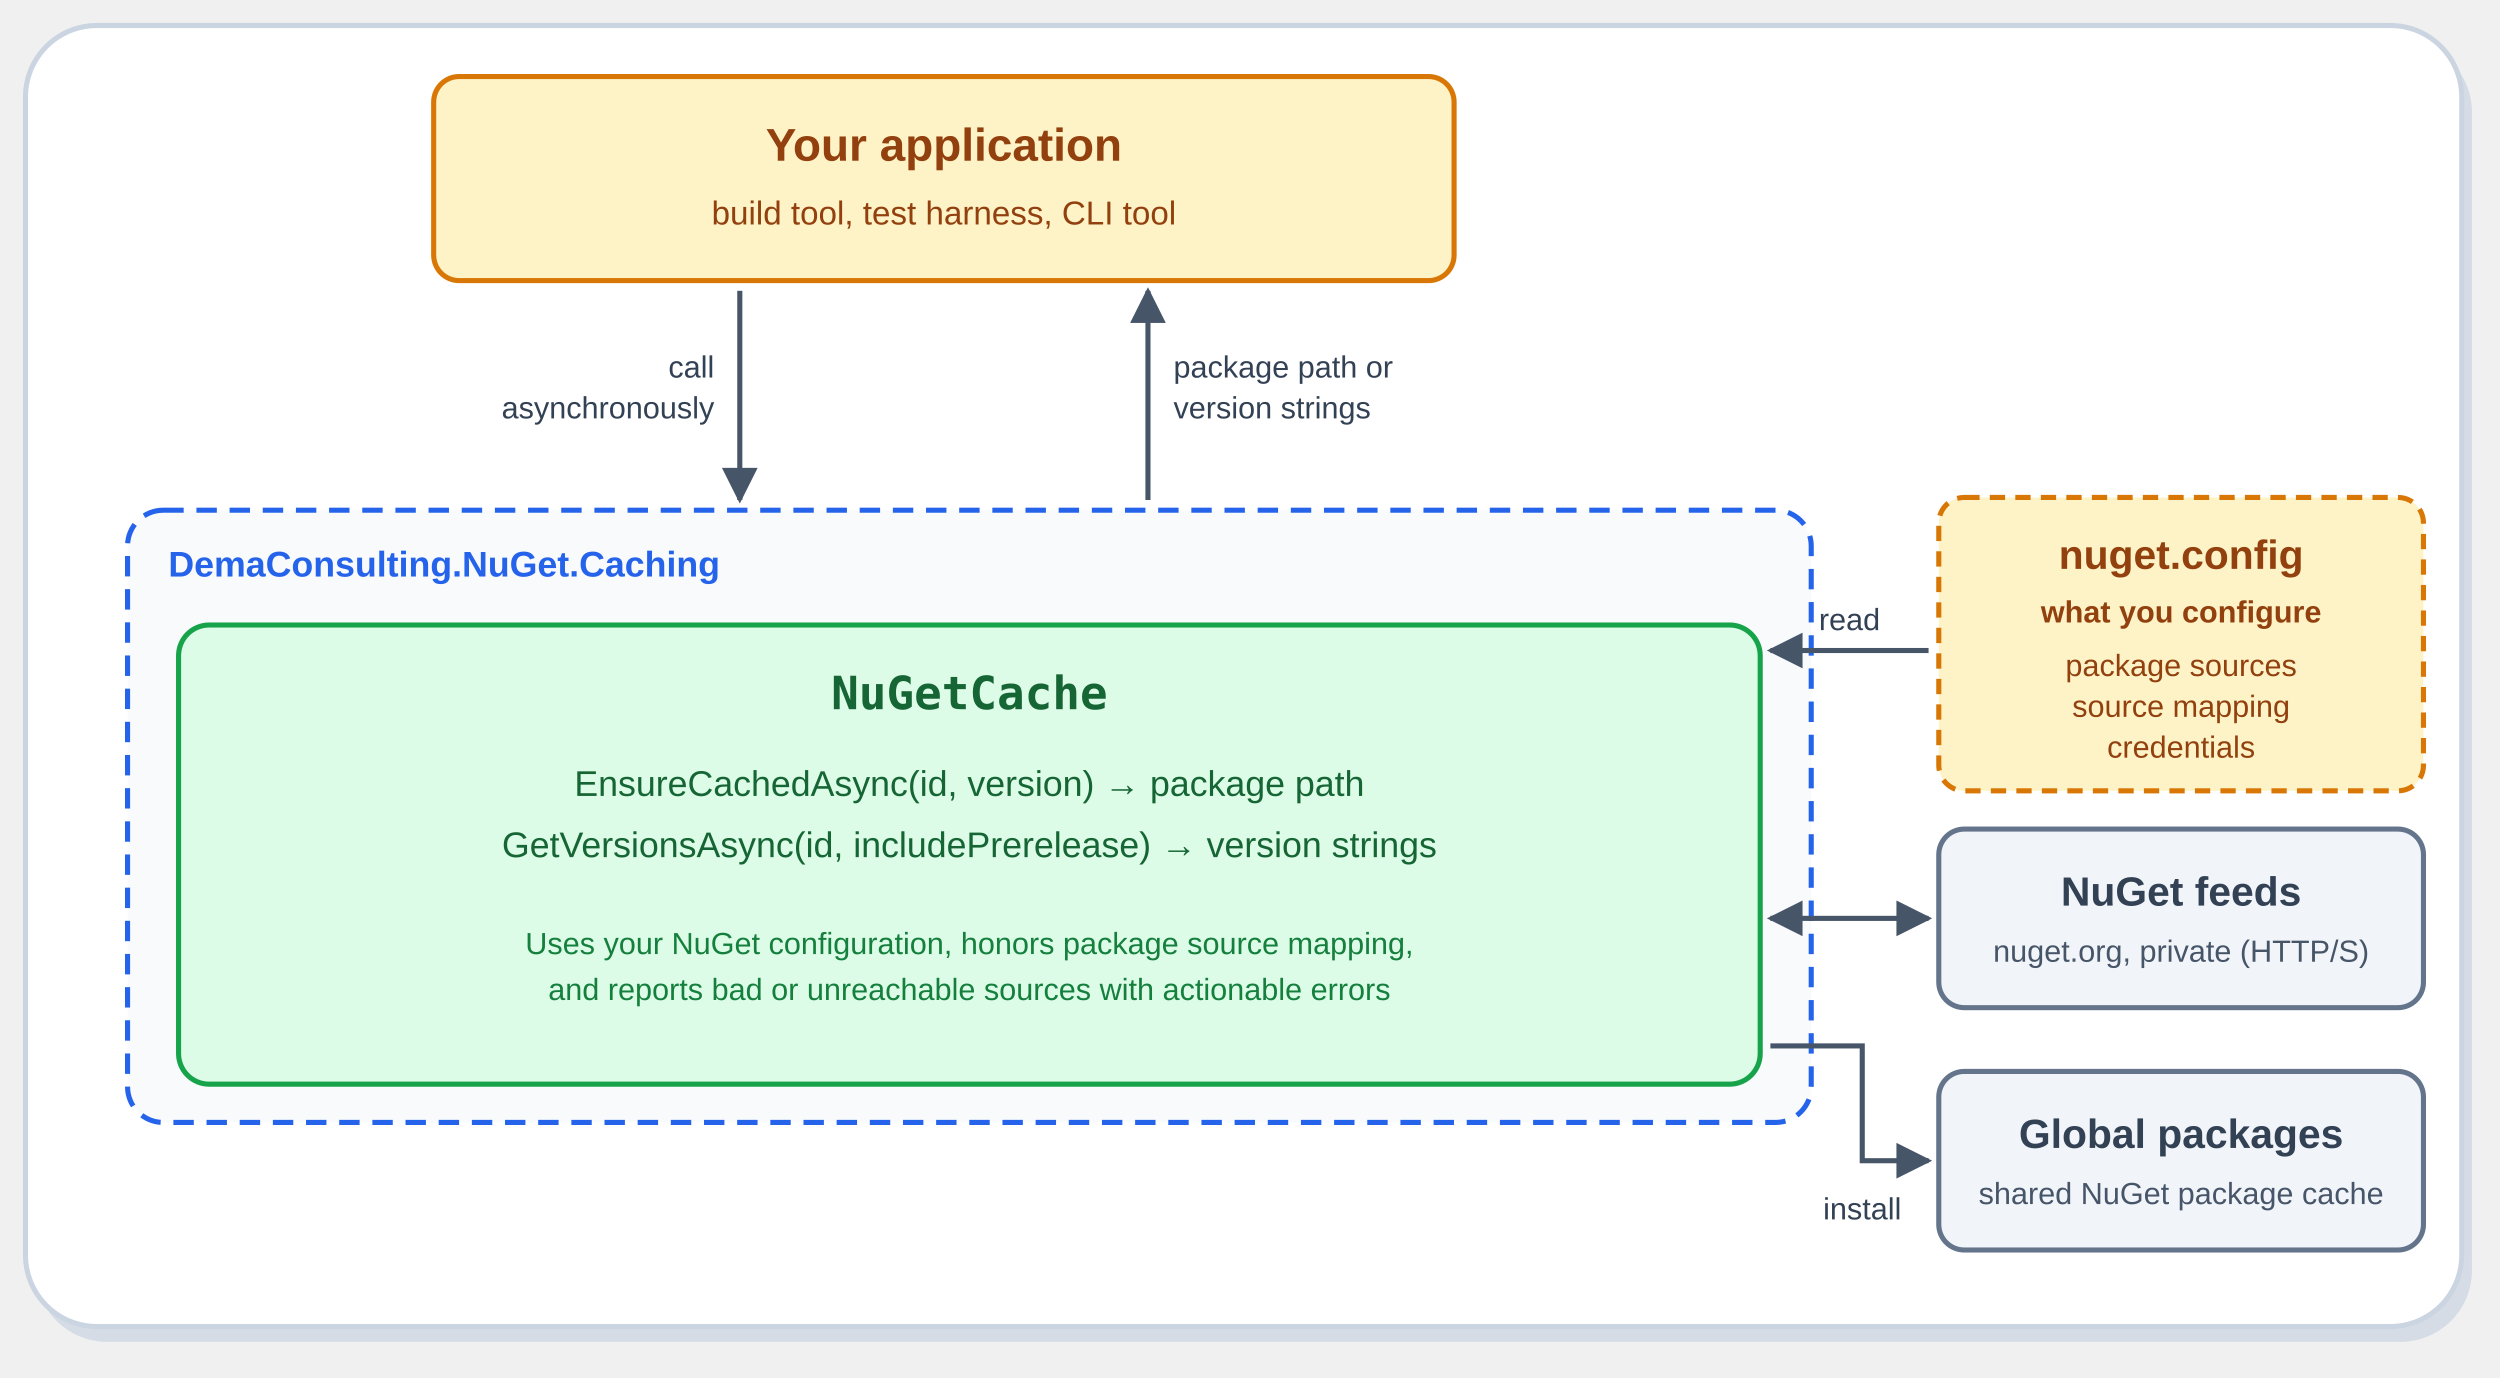
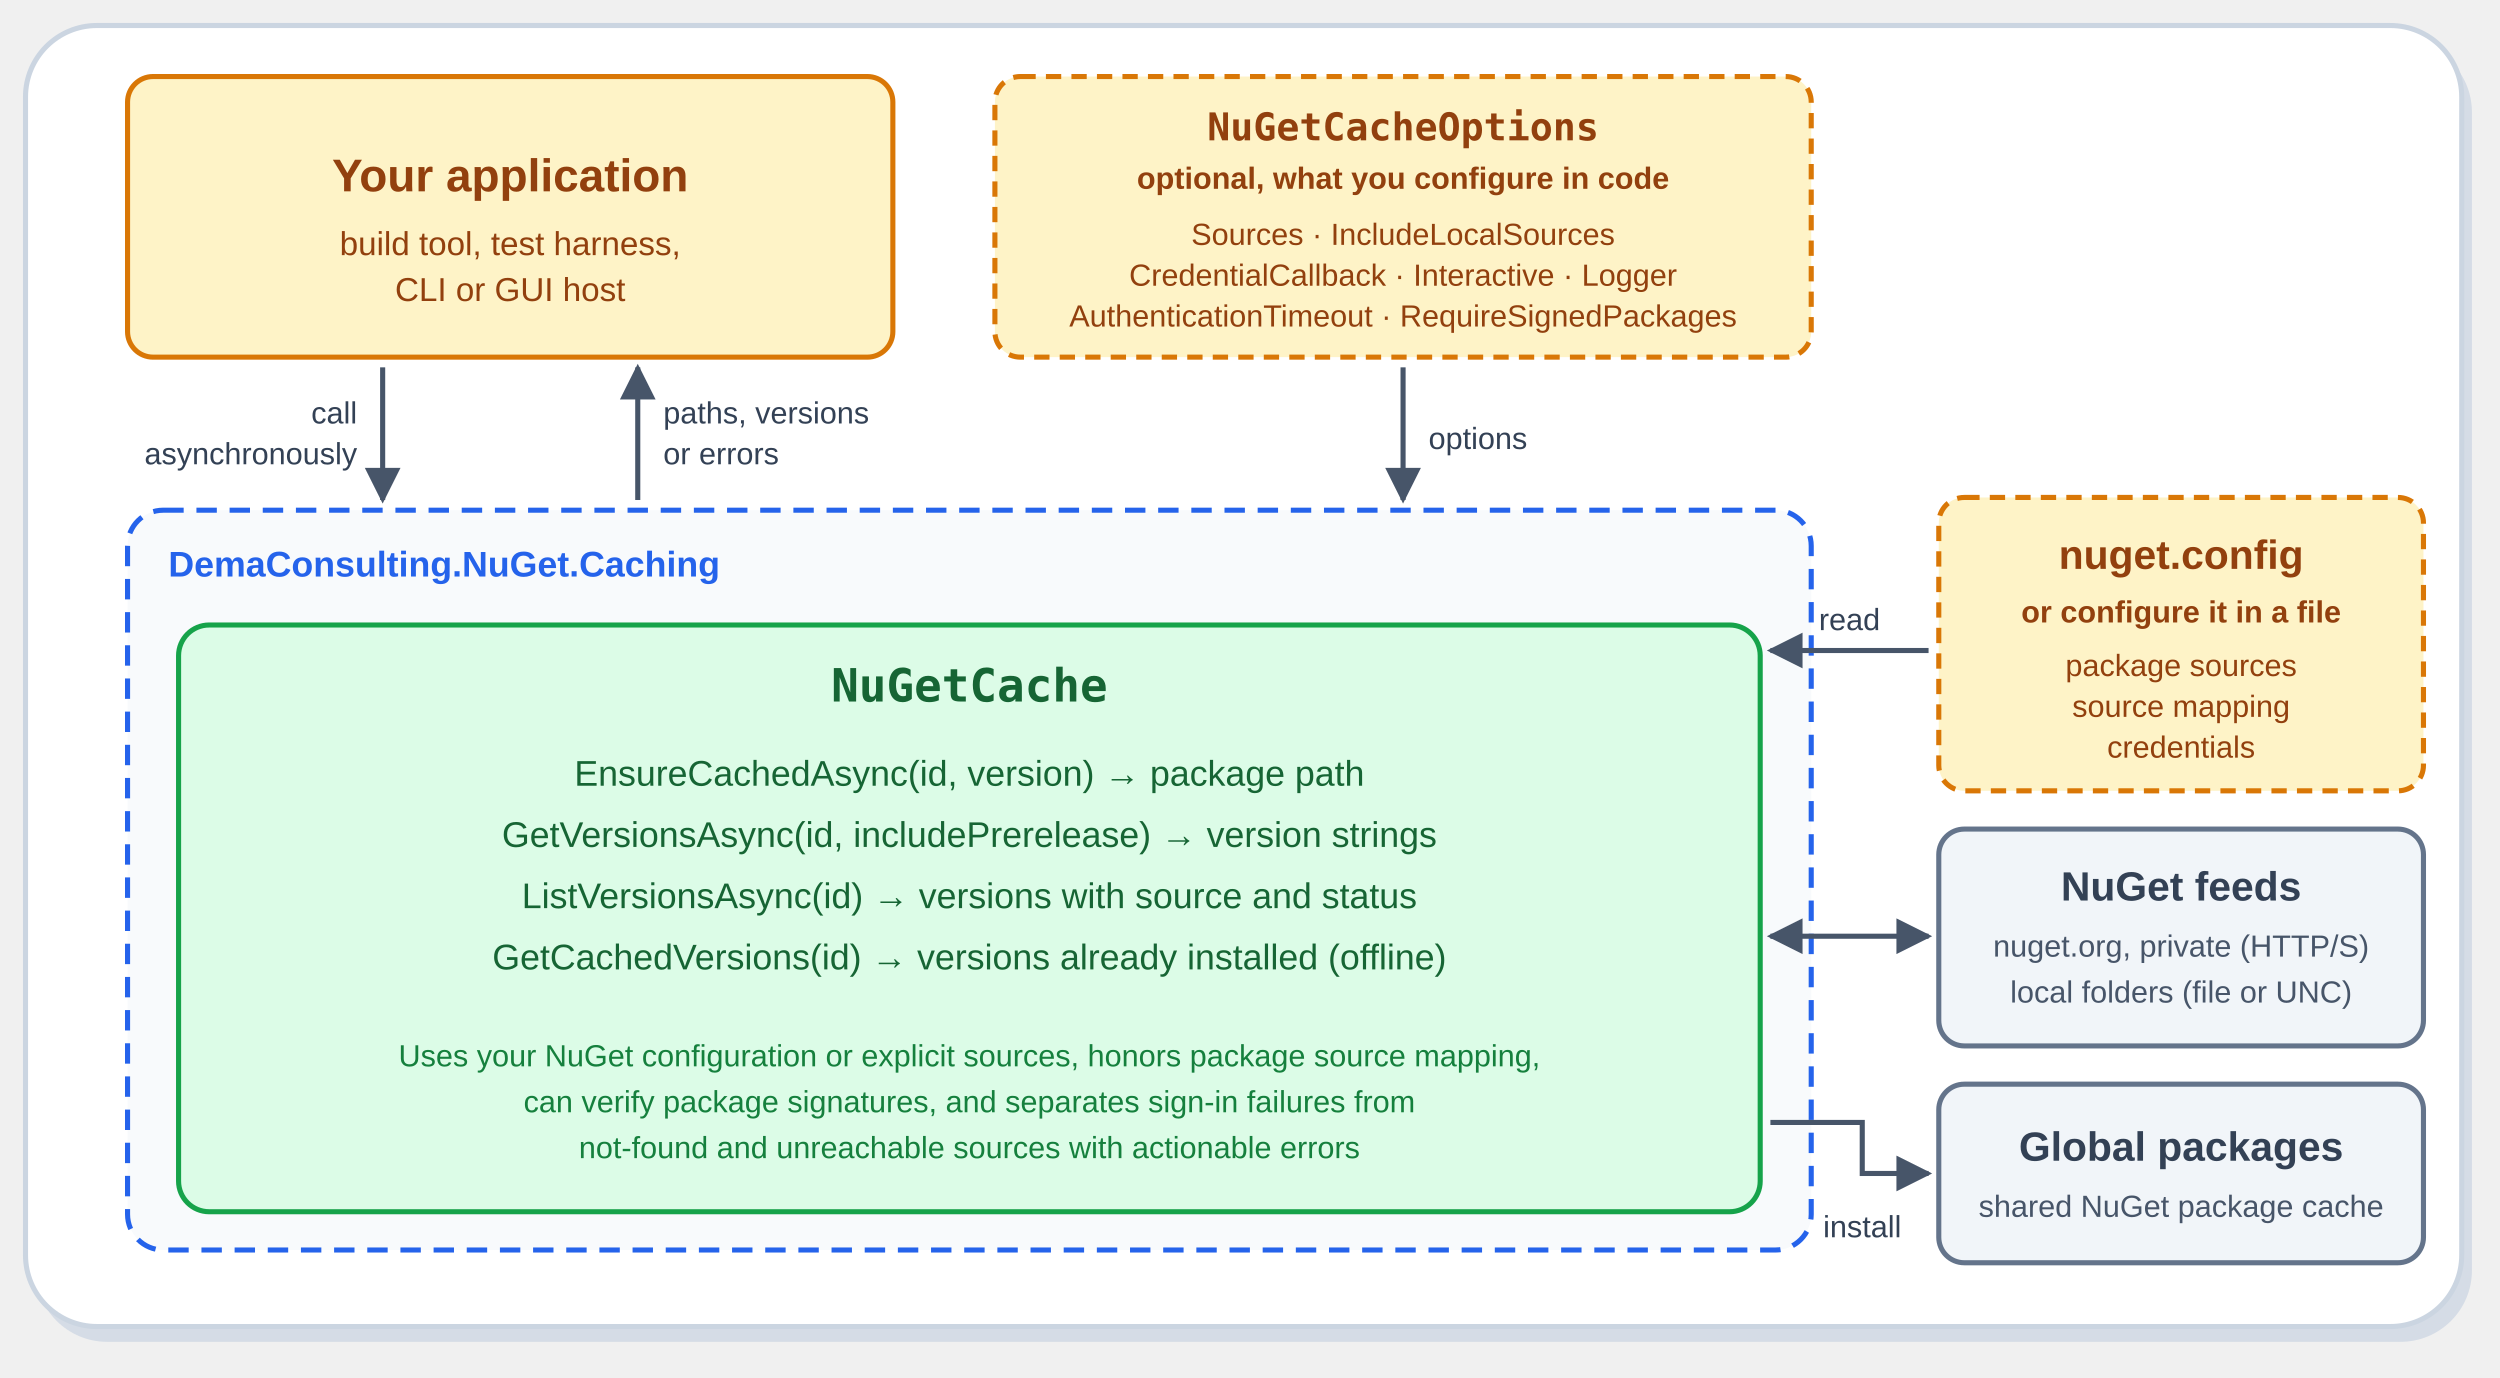
<svg xmlns="http://www.w3.org/2000/svg" width="980" height="540" viewBox="0 0 980 540" font-family="Segoe UI, Arial, sans-serif">
  <defs>
    <marker id="a" viewBox="0 0 10 10" refX="9" refY="5" markerWidth="7" markerHeight="7" orient="auto-start-reverse">
      <path d="M0,0 L10,5 L0,10 z" fill="#475569" />
    </marker>
  </defs>
  <rect x="14" y="16" width="955" height="510" rx="28" fill="#d5dce6" />
  <rect x="10" y="10" width="955" height="510" rx="28" fill="#ffffff" stroke="#cbd5e1" stroke-width="2" />
  <g transform="translate(30,30)">
-     <rect x="140" y="0" width="400" height="80" rx="10" fill="#fef3c7" stroke="#d97706" stroke-width="2" />
-     <text x="340" y="33" font-size="18" font-weight="600" fill="#92400e" text-anchor="middle">Your application</text>
-     <text x="340" y="58" font-size="13" fill="#92400e" text-anchor="middle">build tool, test harness, CLI tool</text>
-     <rect x="20" y="170" width="660" height="240" rx="14" fill="#f8fafc" stroke="#2563eb" stroke-width="2" stroke-dasharray="8 5" />
+     <rect x="20" y="0" width="300" height="110" rx="10" fill="#fef3c7" stroke="#d97706" stroke-width="2" />
+     <text x="170" y="45" font-size="18" font-weight="600" fill="#92400e" text-anchor="middle">Your application</text>
+     <text x="170" y="70" font-size="13" fill="#92400e" text-anchor="middle">build tool, test harness,</text>
+     <text x="170" y="88" font-size="13" fill="#92400e" text-anchor="middle">CLI or GUI host</text>
+     <rect x="360" y="0" width="320" height="110" rx="10" fill="#fef3c7" stroke="#d97706" stroke-width="2" stroke-dasharray="6 4" />
+     <text x="520" y="25" font-size="15" font-family="Consolas, monospace" font-weight="600" fill="#92400e" text-anchor="middle">NuGetCacheOptions</text>
+     <text x="520" y="44" font-size="12" font-weight="600" fill="#92400e" text-anchor="middle">optional, what you configure in code</text>
+     <text x="520" y="66" font-size="12" fill="#92400e" text-anchor="middle">Sources · IncludeLocalSources</text>
+     <text x="520" y="82" font-size="12" fill="#92400e" text-anchor="middle">CredentialCallback · Interactive · Logger</text>
+     <text x="520" y="98" font-size="12" fill="#92400e" text-anchor="middle">AuthenticationTimeout · RequireSignedPackages</text>
+     <rect x="20" y="170" width="660" height="290" rx="14" fill="#f8fafc" stroke="#2563eb" stroke-width="2" stroke-dasharray="8 5" />
    <text x="36" y="196" font-size="14" font-weight="600" fill="#2563eb">DemaConsulting.NuGet.Caching</text>
-     <rect x="40" y="215" width="620" height="180" rx="12" fill="#dcfce7" stroke="#16a34a" stroke-width="2" />
-     <text x="350" y="248" font-size="18" font-family="Consolas, monospace" font-weight="600" fill="#166534" text-anchor="middle">NuGetCache</text>
-     <text x="350" y="282" font-size="14" fill="#166534" text-anchor="middle">EnsureCachedAsync(id, version) → package path</text>
-     <text x="350" y="306" font-size="14" fill="#166534" text-anchor="middle">GetVersionsAsync(id, includePrerelease) → version strings</text>
-     <text x="350" y="344" font-size="12" fill="#15803d" text-anchor="middle">Uses your NuGet configuration, honors package source mapping,</text>
-     <text x="350" y="362" font-size="12" fill="#15803d" text-anchor="middle">and reports bad or unreachable sources with actionable errors</text>
-     <line x1="260" y1="84" x2="260" y2="166" stroke="#475569" stroke-width="2" marker-end="url(#a)" />
-     <text x="250" y="118" font-size="12" fill="#334155" text-anchor="end">call</text>
-     <text x="250" y="134" font-size="12" fill="#334155" text-anchor="end">asynchronously</text>
-     <line x1="420" y1="166" x2="420" y2="84" stroke="#475569" stroke-width="2" marker-end="url(#a)" />
-     <text x="430" y="118" font-size="12" fill="#334155">package path or</text>
-     <text x="430" y="134" font-size="12" fill="#334155">version strings</text>
+     <rect x="40" y="215" width="620" height="230" rx="12" fill="#dcfce7" stroke="#16a34a" stroke-width="2" />
+     <text x="350" y="245" font-size="18" font-family="Consolas, monospace" font-weight="600" fill="#166534" text-anchor="middle">NuGetCache</text>
+     <text x="350" y="278" font-size="14" fill="#166534" text-anchor="middle">EnsureCachedAsync(id, version) → package path</text>
+     <text x="350" y="302" font-size="14" fill="#166534" text-anchor="middle">GetVersionsAsync(id, includePrerelease) → version strings</text>
+     <text x="350" y="326" font-size="14" fill="#166534" text-anchor="middle">ListVersionsAsync(id) → versions with source and status</text>
+     <text x="350" y="350" font-size="14" fill="#166534" text-anchor="middle">GetCachedVersions(id) → versions already installed (offline)</text>
+     <text x="350" y="388" font-size="12" fill="#15803d" text-anchor="middle">Uses your NuGet configuration or explicit sources, honors package source mapping,</text>
+     <text x="350" y="406" font-size="12" fill="#15803d" text-anchor="middle">can verify package signatures, and separates sign-in failures from</text>
+     <text x="350" y="424" font-size="12" fill="#15803d" text-anchor="middle">not-found and unreachable sources with actionable errors</text>
+     <line x1="120" y1="114" x2="120" y2="166" stroke="#475569" stroke-width="2" marker-end="url(#a)" />
+     <text x="110" y="136" font-size="12" fill="#334155" text-anchor="end">call</text>
+     <text x="110" y="152" font-size="12" fill="#334155" text-anchor="end">asynchronously</text>
+     <line x1="220" y1="166" x2="220" y2="114" stroke="#475569" stroke-width="2" marker-end="url(#a)" />
+     <text x="230" y="136" font-size="12" fill="#334155">paths, versions</text>
+     <text x="230" y="152" font-size="12" fill="#334155">or errors</text>
+     <line x1="520" y1="114" x2="520" y2="166" stroke="#475569" stroke-width="2" marker-end="url(#a)" />
+     <text x="530" y="146" font-size="12" fill="#334155">options</text>
    <rect x="730" y="165" width="190" height="115" rx="10" fill="#fef3c7" stroke="#d97706" stroke-width="2" stroke-dasharray="6 4" />
    <text x="825" y="193" font-size="16" font-weight="600" fill="#92400e" text-anchor="middle">nuget.config</text>
-     <text x="825" y="214" font-size="12" font-weight="600" fill="#92400e" text-anchor="middle">what you configure</text>
+     <text x="825" y="214" font-size="12" font-weight="600" fill="#92400e" text-anchor="middle">or configure it in a file</text>
    <text x="825" y="235" font-size="12" fill="#92400e" text-anchor="middle">package sources</text>
    <text x="825" y="251" font-size="12" fill="#92400e" text-anchor="middle">source mapping</text>
    <text x="825" y="267" font-size="12" fill="#92400e" text-anchor="middle">credentials</text>
    <line x1="726" y1="225" x2="664" y2="225" stroke="#475569" stroke-width="2" marker-end="url(#a)" />
    <text x="695" y="217" font-size="12" fill="#334155" text-anchor="middle">read</text>
-     <rect x="730" y="295" width="190" height="70" rx="10" fill="#f1f5f9" stroke="#64748b" stroke-width="2" />
-     <text x="825" y="325" font-size="16" font-weight="600" fill="#334155" text-anchor="middle">NuGet feeds</text>
-     <text x="825" y="347" font-size="12" fill="#475569" text-anchor="middle">nuget.org, private (HTTP/S)</text>
-     <line x1="664" y1="330" x2="726" y2="330" stroke="#475569" stroke-width="2" marker-start="url(#a)" marker-end="url(#a)" />
-     <rect x="730" y="390" width="190" height="70" rx="10" fill="#f1f5f9" stroke="#64748b" stroke-width="2" />
-     <text x="825" y="420" font-size="16" font-weight="600" fill="#334155" text-anchor="middle">Global packages</text>
-     <text x="825" y="442" font-size="12" fill="#475569" text-anchor="middle">shared NuGet package cache</text>
-     <path d="M664,380 H700 V425 H726" fill="none" stroke="#475569" stroke-width="2" marker-end="url(#a)" />
-     <text x="700" y="448" font-size="12" fill="#334155" text-anchor="middle">install</text>
+     <rect x="730" y="295" width="190" height="85" rx="10" fill="#f1f5f9" stroke="#64748b" stroke-width="2" />
+     <text x="825" y="323" font-size="16" font-weight="600" fill="#334155" text-anchor="middle">NuGet feeds</text>
+     <text x="825" y="345" font-size="12" fill="#475569" text-anchor="middle">nuget.org, private (HTTP/S)</text>
+     <text x="825" y="363" font-size="12" fill="#475569" text-anchor="middle">local folders (file or UNC)</text>
+     <line x1="664" y1="337" x2="726" y2="337" stroke="#475569" stroke-width="2" marker-start="url(#a)" marker-end="url(#a)" />
+     <rect x="730" y="395" width="190" height="70" rx="10" fill="#f1f5f9" stroke="#64748b" stroke-width="2" />
+     <text x="825" y="425" font-size="16" font-weight="600" fill="#334155" text-anchor="middle">Global packages</text>
+     <text x="825" y="447" font-size="12" fill="#475569" text-anchor="middle">shared NuGet package cache</text>
+     <path d="M664,410 H700 V430 H726" fill="none" stroke="#475569" stroke-width="2" marker-end="url(#a)" />
+     <text x="700" y="455" font-size="12" fill="#334155" text-anchor="middle">install</text>
  </g>
</svg>
